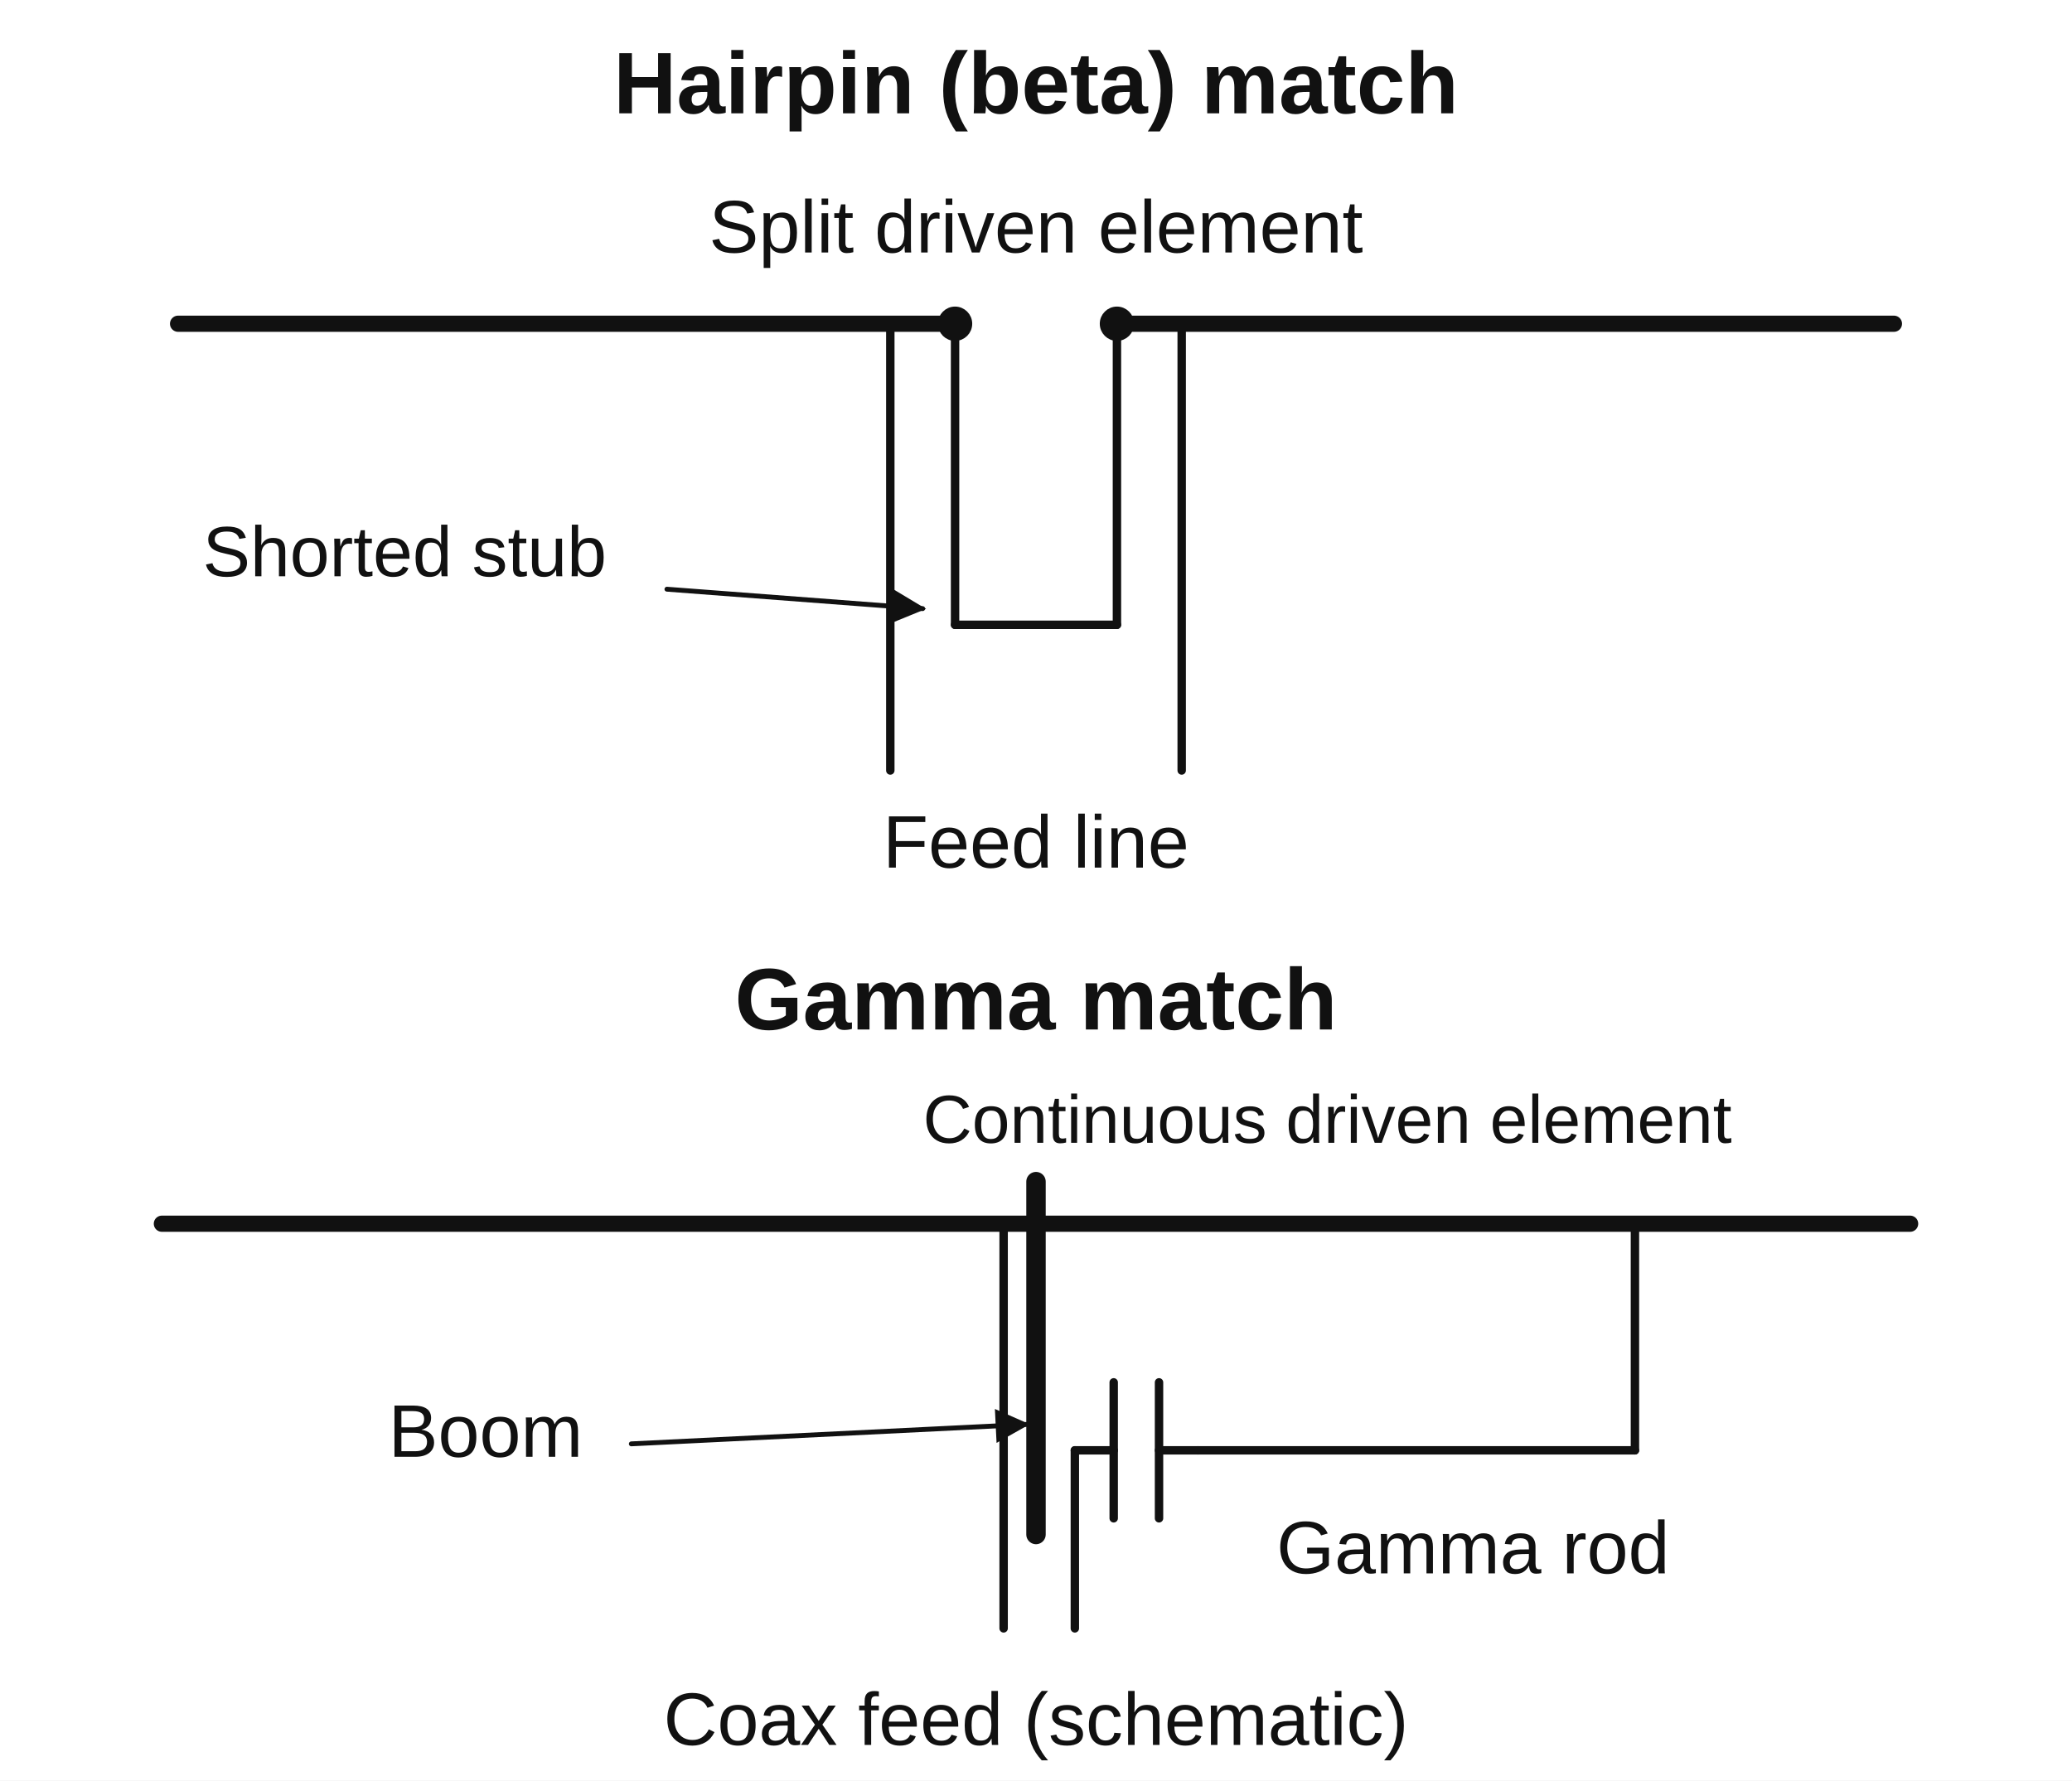
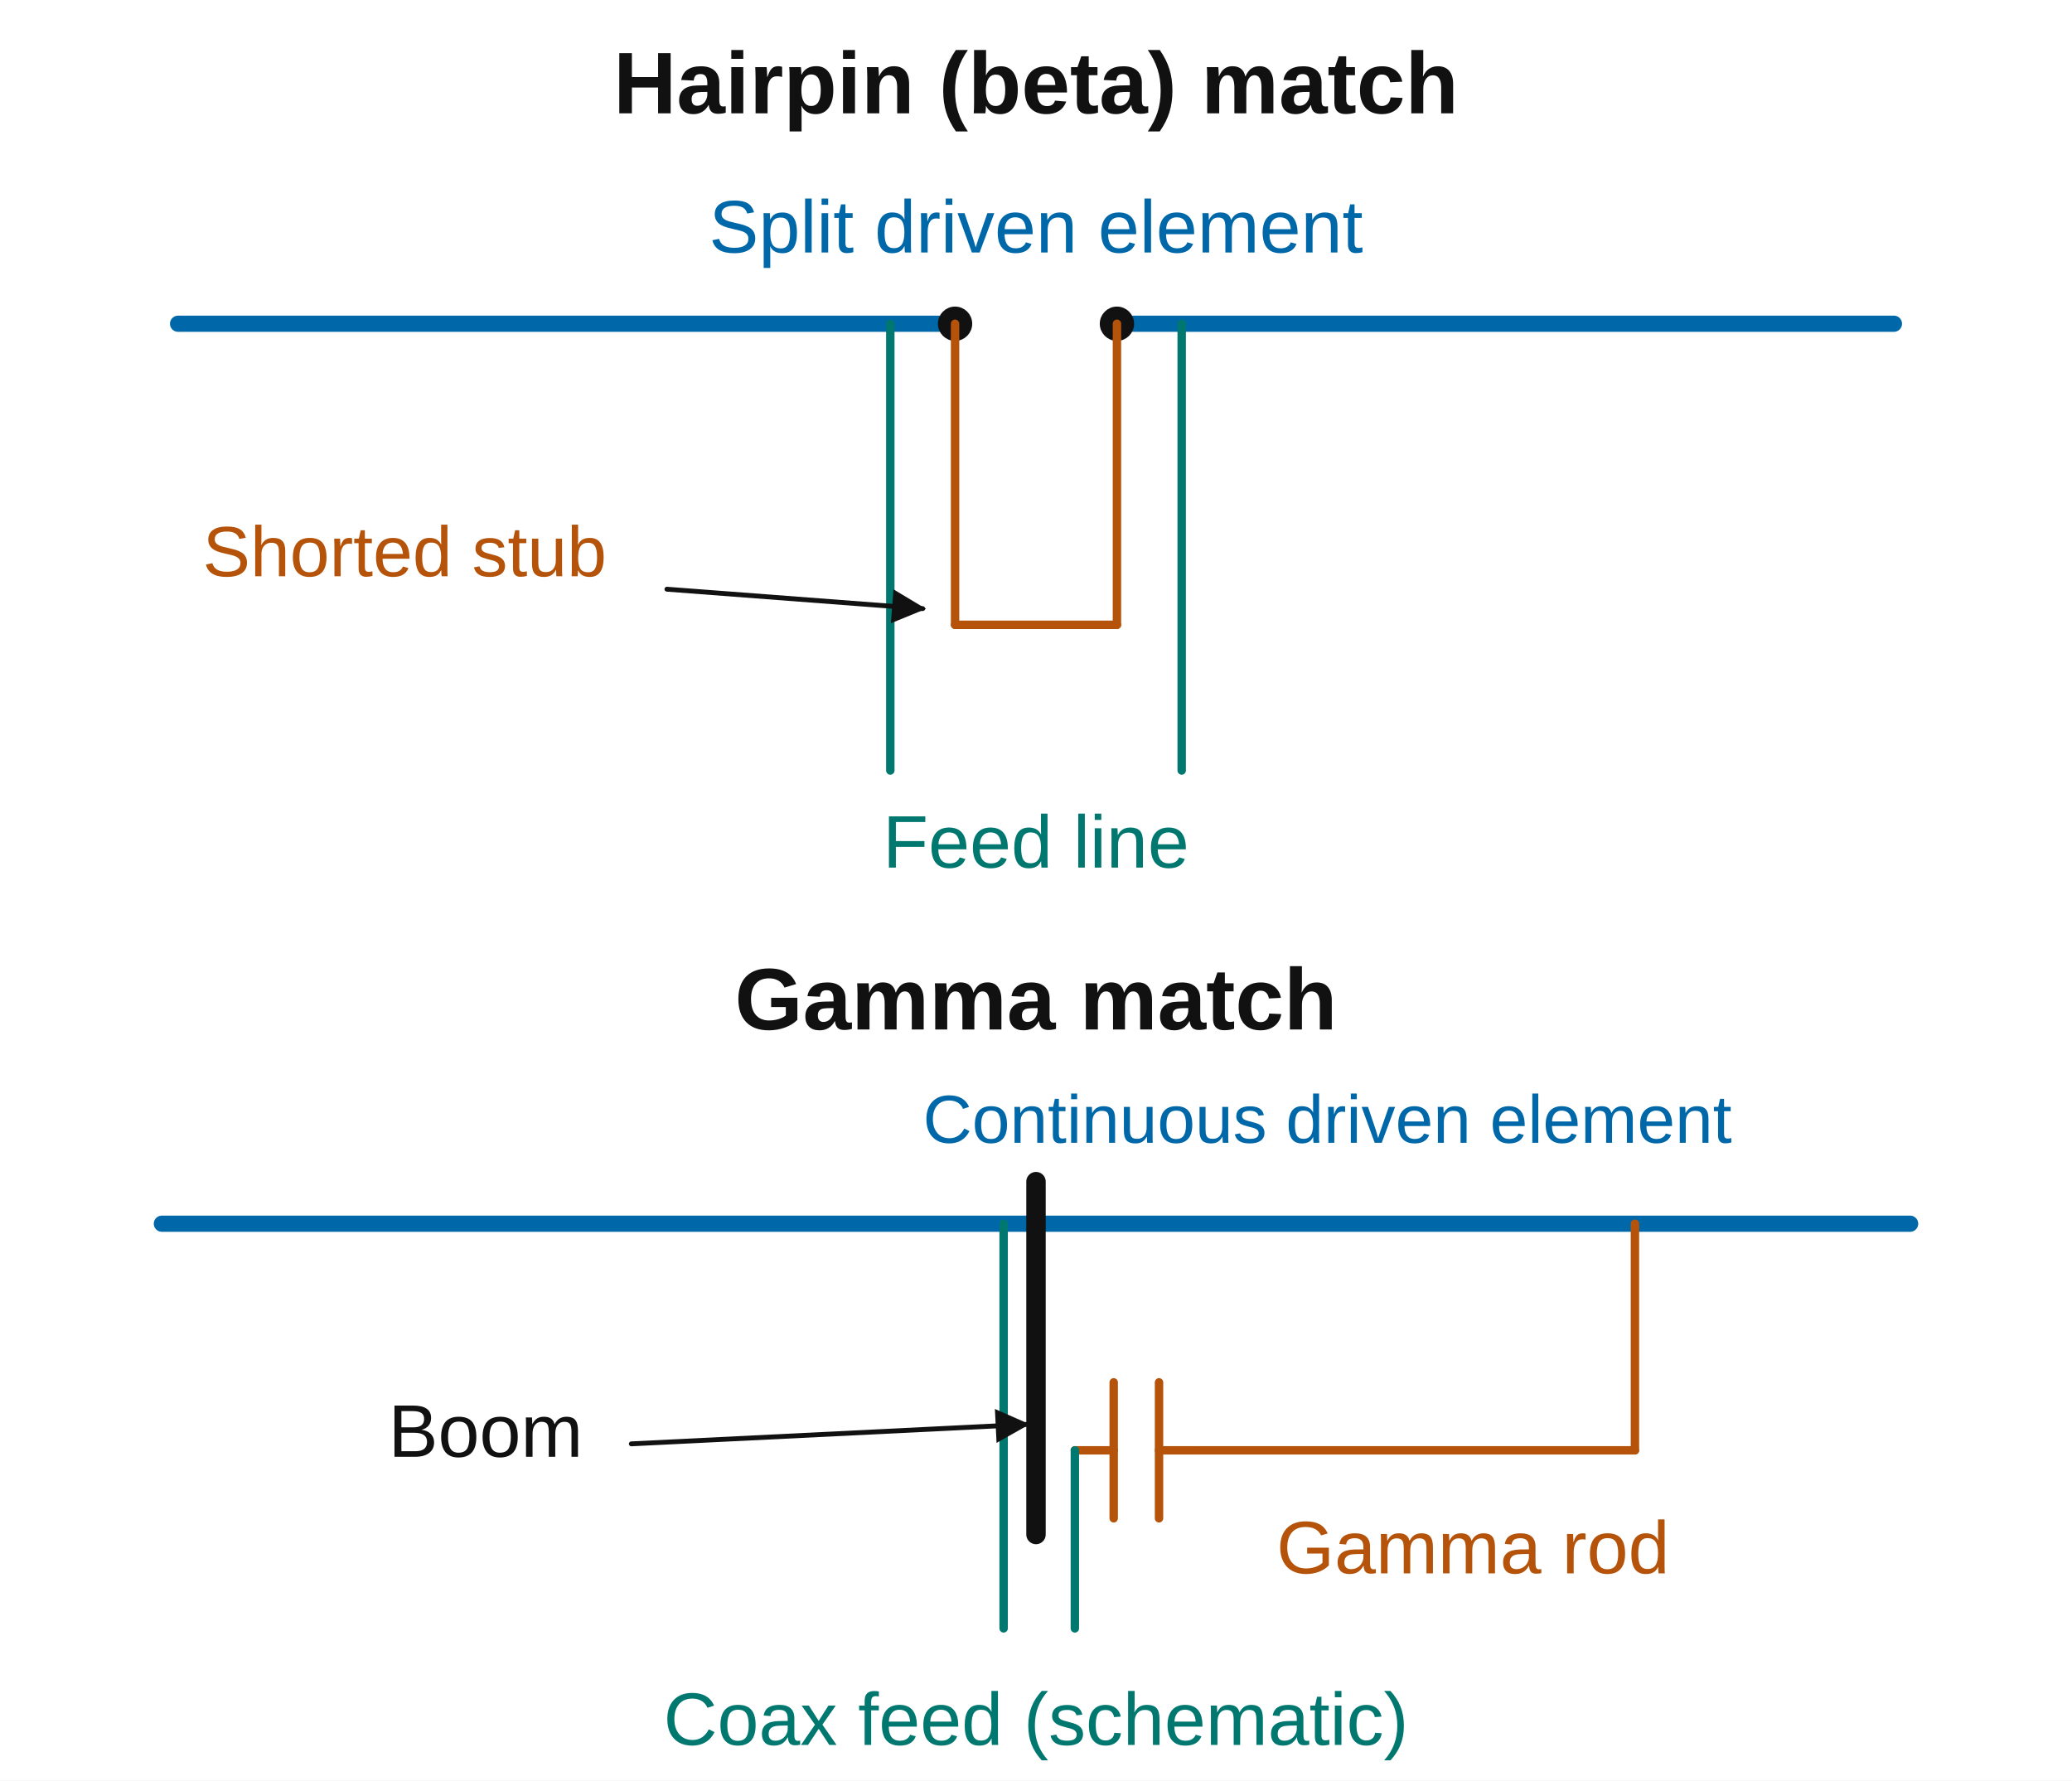
<svg xmlns="http://www.w3.org/2000/svg" viewBox="0 0 640 550" width="640" height="550" role="img">
  <rect width="640" height="550" fill="white" />
  <defs>
    <marker id="arrow" viewBox="0 0 10 10" refX="9" refY="5" markerWidth="7" markerHeight="7" orient="auto-start-reverse">
      <path d="M 0 0 L 10 5 L 0 10 z" fill="#111" />
    </marker>
  </defs>
  <g fill="none" stroke="#111" stroke-width="2.6" stroke-linejoin="round" stroke-linecap="round">
    <text x="320" y="35" fill="#111" stroke="none" font-family="Arial, sans-serif" font-size="27" text-anchor="middle" font-weight="bold">Hairpin (beta) match</text>
-     <line x1="55" y1="100" x2="295" y2="100" stroke-width="5" />
-     <line x1="345" y1="100" x2="585" y2="100" stroke-width="5" />
-     <text x="320" y="78" fill="#111" stroke="none" font-family="Arial, sans-serif" font-size="23" text-anchor="middle">Split driven element</text>
+     <line x1="55" y1="100" x2="295" y2="100" stroke-width="5" stroke="#0068a8" />
+     <line x1="345" y1="100" x2="585" y2="100" stroke-width="5" stroke="#0068a8" />
+     <text x="320" y="78" fill="#0068a8" stroke="none" font-family="Arial, sans-serif" font-size="23" text-anchor="middle">Split driven element</text>
    <circle cx="295" cy="100" r="4" fill="#111" />
    <circle cx="345" cy="100" r="4" fill="#111" />
-     <line x1="295" y1="100" x2="295" y2="193" stroke-width="2.6" />
-     <line x1="295" y1="193" x2="345" y2="193" stroke-width="2.6" />
-     <line x1="345" y1="193" x2="345" y2="100" stroke-width="2.6" />
-     <line x1="275" y1="100" x2="275" y2="238" stroke-width="2.6" />
-     <line x1="365" y1="100" x2="365" y2="238" stroke-width="2.6" />
-     <text x="320" y="268" fill="#111" stroke="none" font-family="Arial, sans-serif" font-size="23" text-anchor="middle">Feed line</text>
-     <text x="125" y="178" fill="#111" stroke="none" font-family="Arial, sans-serif" font-size="22" text-anchor="middle">Shorted stub</text>
+     <line x1="295" y1="100" x2="295" y2="193" stroke-width="2.6" stroke="#b45309" />
+     <line x1="295" y1="193" x2="345" y2="193" stroke-width="2.6" stroke="#b45309" />
+     <line x1="345" y1="193" x2="345" y2="100" stroke-width="2.6" stroke="#b45309" />
+     <line x1="275" y1="100" x2="275" y2="238" stroke-width="2.6" stroke="#00776f" />
+     <line x1="365" y1="100" x2="365" y2="238" stroke-width="2.6" stroke="#00776f" />
+     <text x="320" y="268" fill="#00776f" stroke="none" font-family="Arial, sans-serif" font-size="23" text-anchor="middle">Feed line</text>
+     <text x="125" y="178" fill="#b45309" stroke="none" font-family="Arial, sans-serif" font-size="22" text-anchor="middle">Shorted stub</text>
    <line x1="206" y1="182" x2="285" y2="188" stroke-width="1.5" marker-end="url(#arrow)" />
    <text x="320" y="318" fill="#111" stroke="none" font-family="Arial, sans-serif" font-size="27" text-anchor="middle" font-weight="bold">Gamma match</text>
-     <line x1="50" y1="378" x2="590" y2="378" stroke-width="5" />
+     <line x1="50" y1="378" x2="590" y2="378" stroke-width="5" stroke="#0068a8" />
    <line x1="320" y1="365" x2="320" y2="474" stroke-width="6" />
-     <text x="410" y="353" fill="#111" stroke="none" font-family="Arial, sans-serif" font-size="21" text-anchor="middle">Continuous driven element</text>
-     <line x1="370" y1="448" x2="505" y2="448" stroke-width="2.6" />
-     <line x1="505" y1="448" x2="505" y2="378" stroke-width="2.6" />
-     <line x1="332" y1="448" x2="344.0" y2="448" stroke-width="2.6" />
-     <line x1="344.0" y1="427" x2="344.0" y2="469" stroke-width="2.6" />
-     <line x1="358.0" y1="427" x2="358.0" y2="469" stroke-width="2.6" />
-     <line x1="358.0" y1="448" x2="370" y2="448" stroke-width="2.6" />
-     <line x1="332" y1="448" x2="332" y2="503" stroke-width="2.6" />
-     <line x1="310" y1="503" x2="310" y2="378" stroke-width="2.6" />
+     <text x="410" y="353" fill="#0068a8" stroke="none" font-family="Arial, sans-serif" font-size="21" text-anchor="middle">Continuous driven element</text>
+     <line x1="370" y1="448" x2="505" y2="448" stroke-width="2.6" stroke="#b45309" />
+     <line x1="505" y1="448" x2="505" y2="378" stroke-width="2.6" stroke="#b45309" />
+     <line x1="332" y1="448" x2="344.0" y2="448" stroke-width="2.6" stroke="#b45309" />
+     <line x1="344.0" y1="427" x2="344.0" y2="469" stroke-width="2.6" stroke="#b45309" />
+     <line x1="358.0" y1="427" x2="358.0" y2="469" stroke-width="2.6" stroke="#b45309" />
+     <line x1="358.0" y1="448" x2="370" y2="448" stroke-width="2.6" stroke="#b45309" />
+     <line x1="332" y1="448" x2="332" y2="503" stroke-width="2.6" stroke="#00776f" />
+     <line x1="310" y1="503" x2="310" y2="378" stroke-width="2.6" stroke="#00776f" />
    <text x="150" y="450" fill="#111" stroke="none" font-family="Arial, sans-serif" font-size="23" text-anchor="middle">Boom</text>
    <line x1="195" y1="446" x2="317" y2="440" stroke-width="1.5" marker-end="url(#arrow)" />
-     <text x="455" y="486" fill="#111" stroke="none" font-family="Arial, sans-serif" font-size="23" text-anchor="middle">Gamma rod</text>
-     <text x="320" y="539" fill="#111" stroke="none" font-family="Arial, sans-serif" font-size="23" text-anchor="middle">Coax feed (schematic)</text>
+     <text x="455" y="486" fill="#b45309" stroke="none" font-family="Arial, sans-serif" font-size="23" text-anchor="middle">Gamma rod</text>
+     <text x="320" y="539" fill="#00776f" stroke="none" font-family="Arial, sans-serif" font-size="23" text-anchor="middle">Coax feed (schematic)</text>
  </g>
+   <style id="figure-theme">
+   @media screen and (prefers-color-scheme: dark) {
+     [fill="white"] { fill: #111820; }
+     [fill="#111"] { fill: #e9eef4; }
+     [fill="#0068a8"] { fill: #79c6ff; }
+     [fill="#b45309"] { fill: #ffc078; }
+     [fill="#00776f"] { fill: #70d5c6; }
+     [stroke="#111"] { stroke: #e9eef4; }
+     [stroke="#0068a8"] { stroke: #79c6ff; }
+     [stroke="#b45309"] { stroke: #ffc078; }
+     [stroke="#00776f"] { stroke: #70d5c6; }
+   }
+ </style>
</svg>
